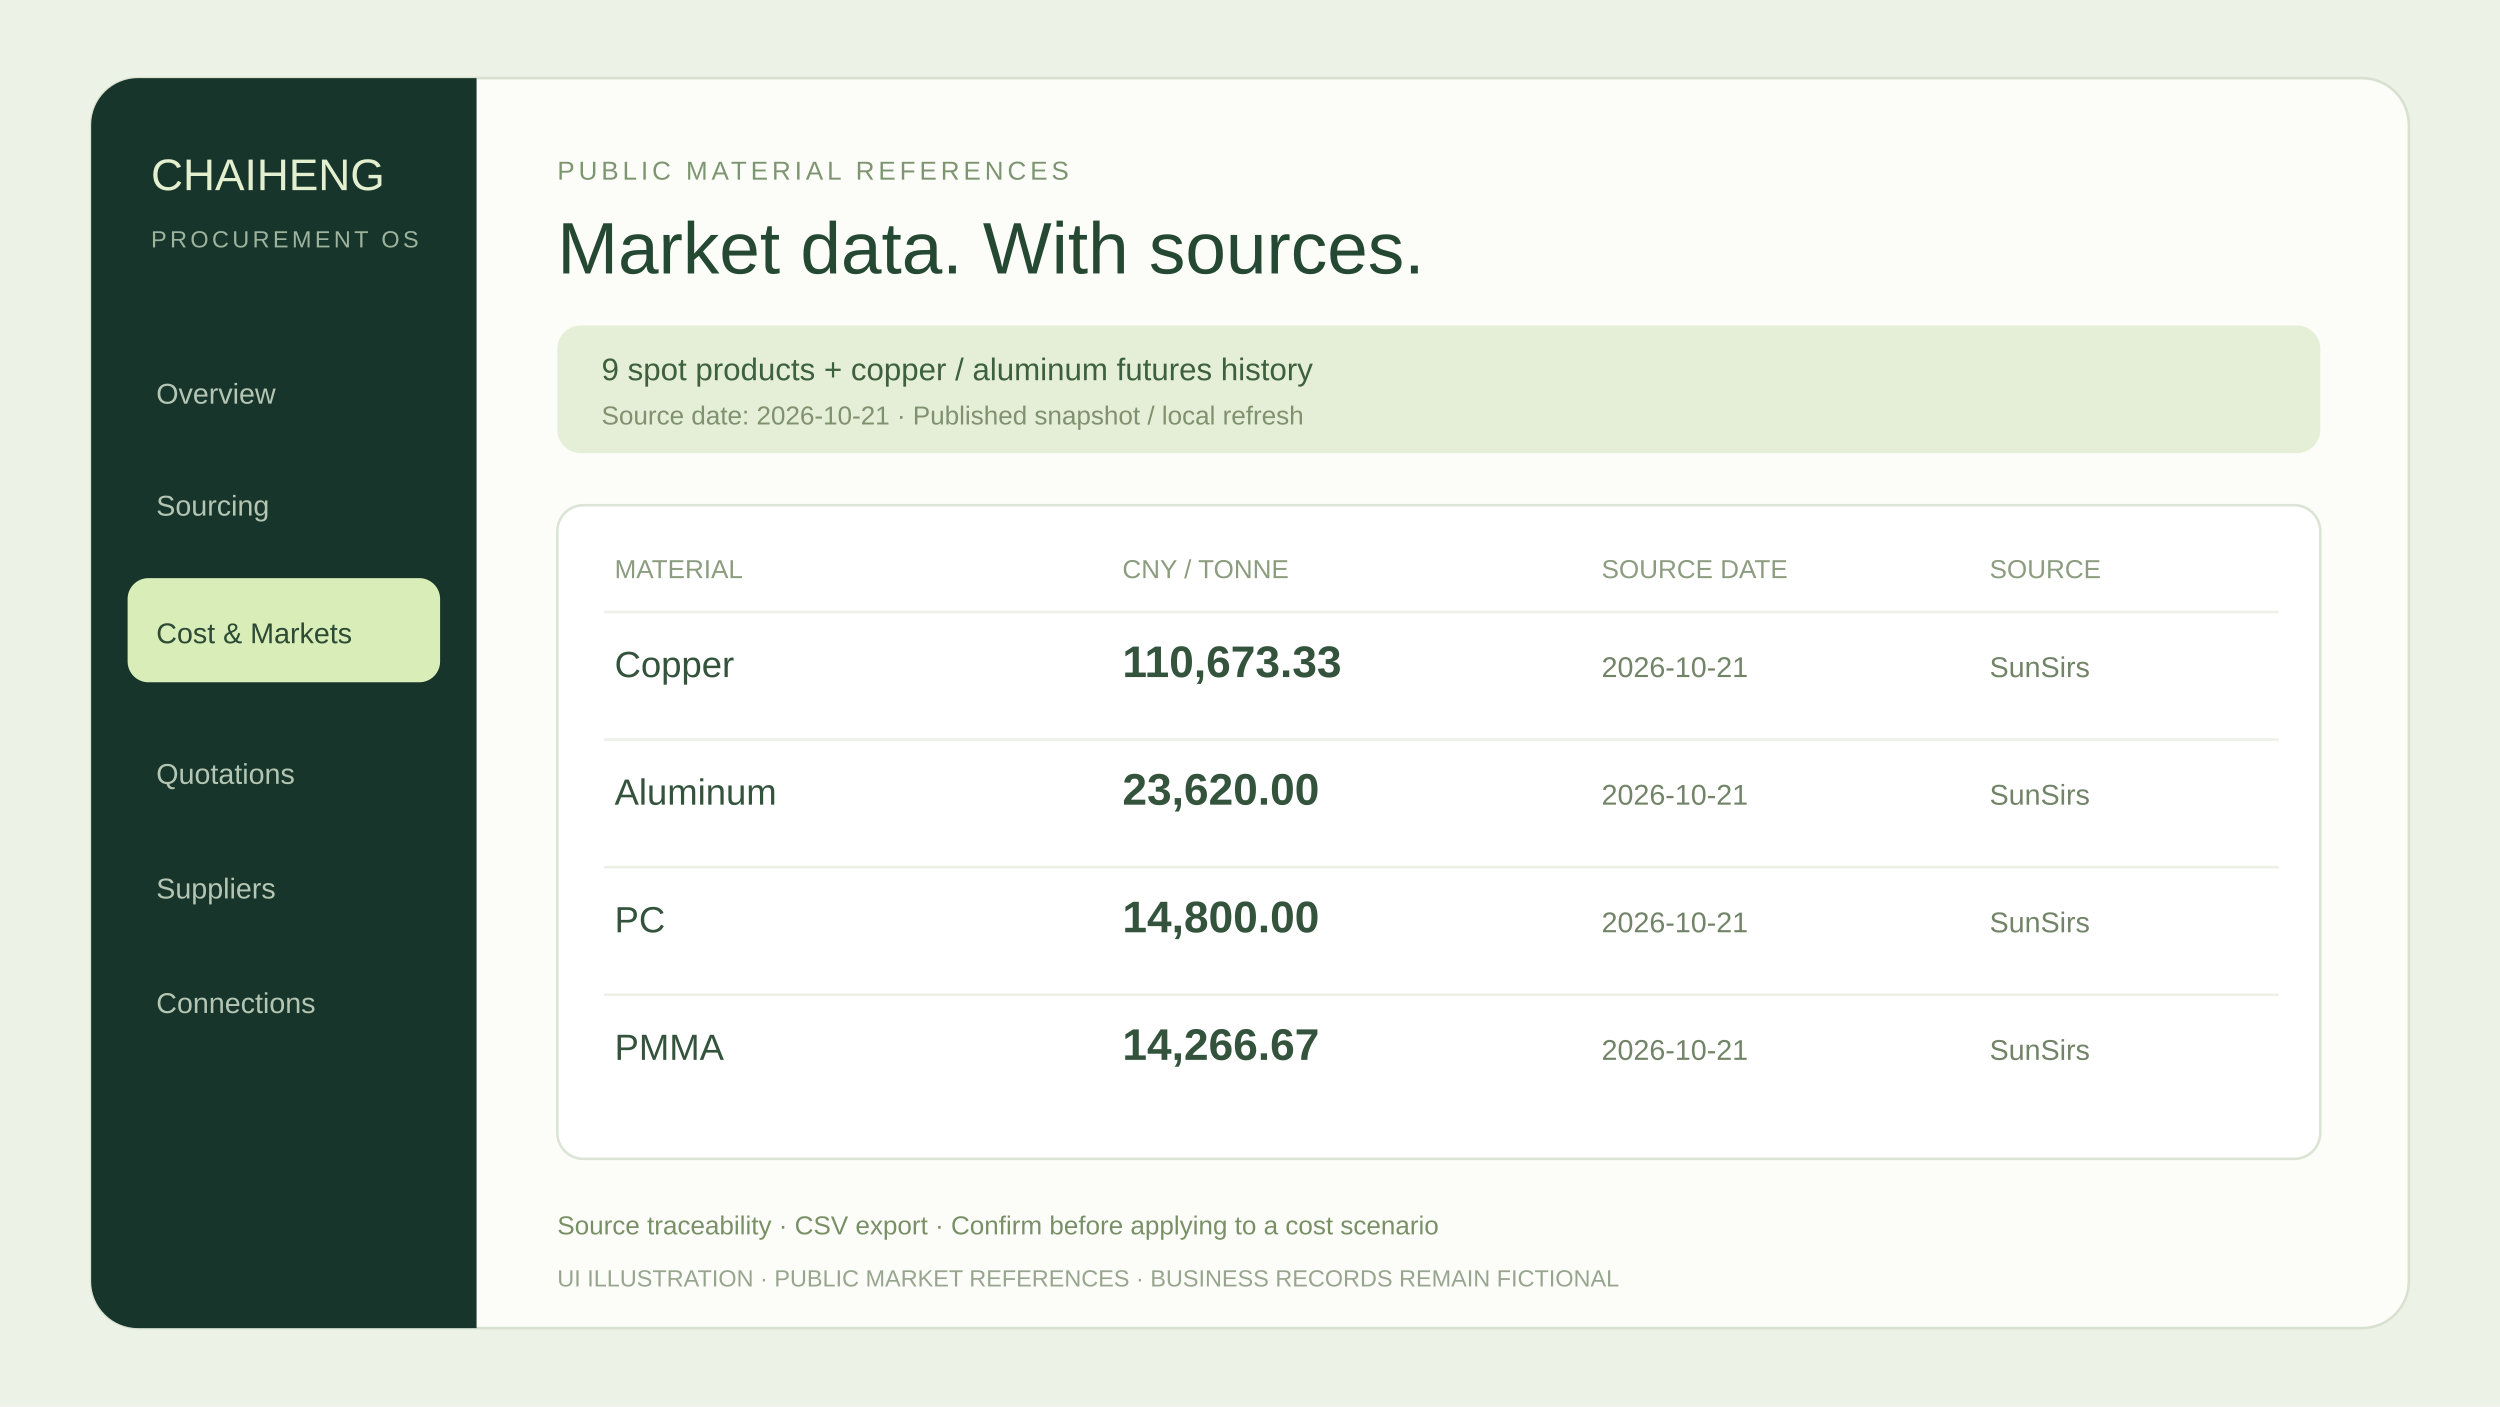
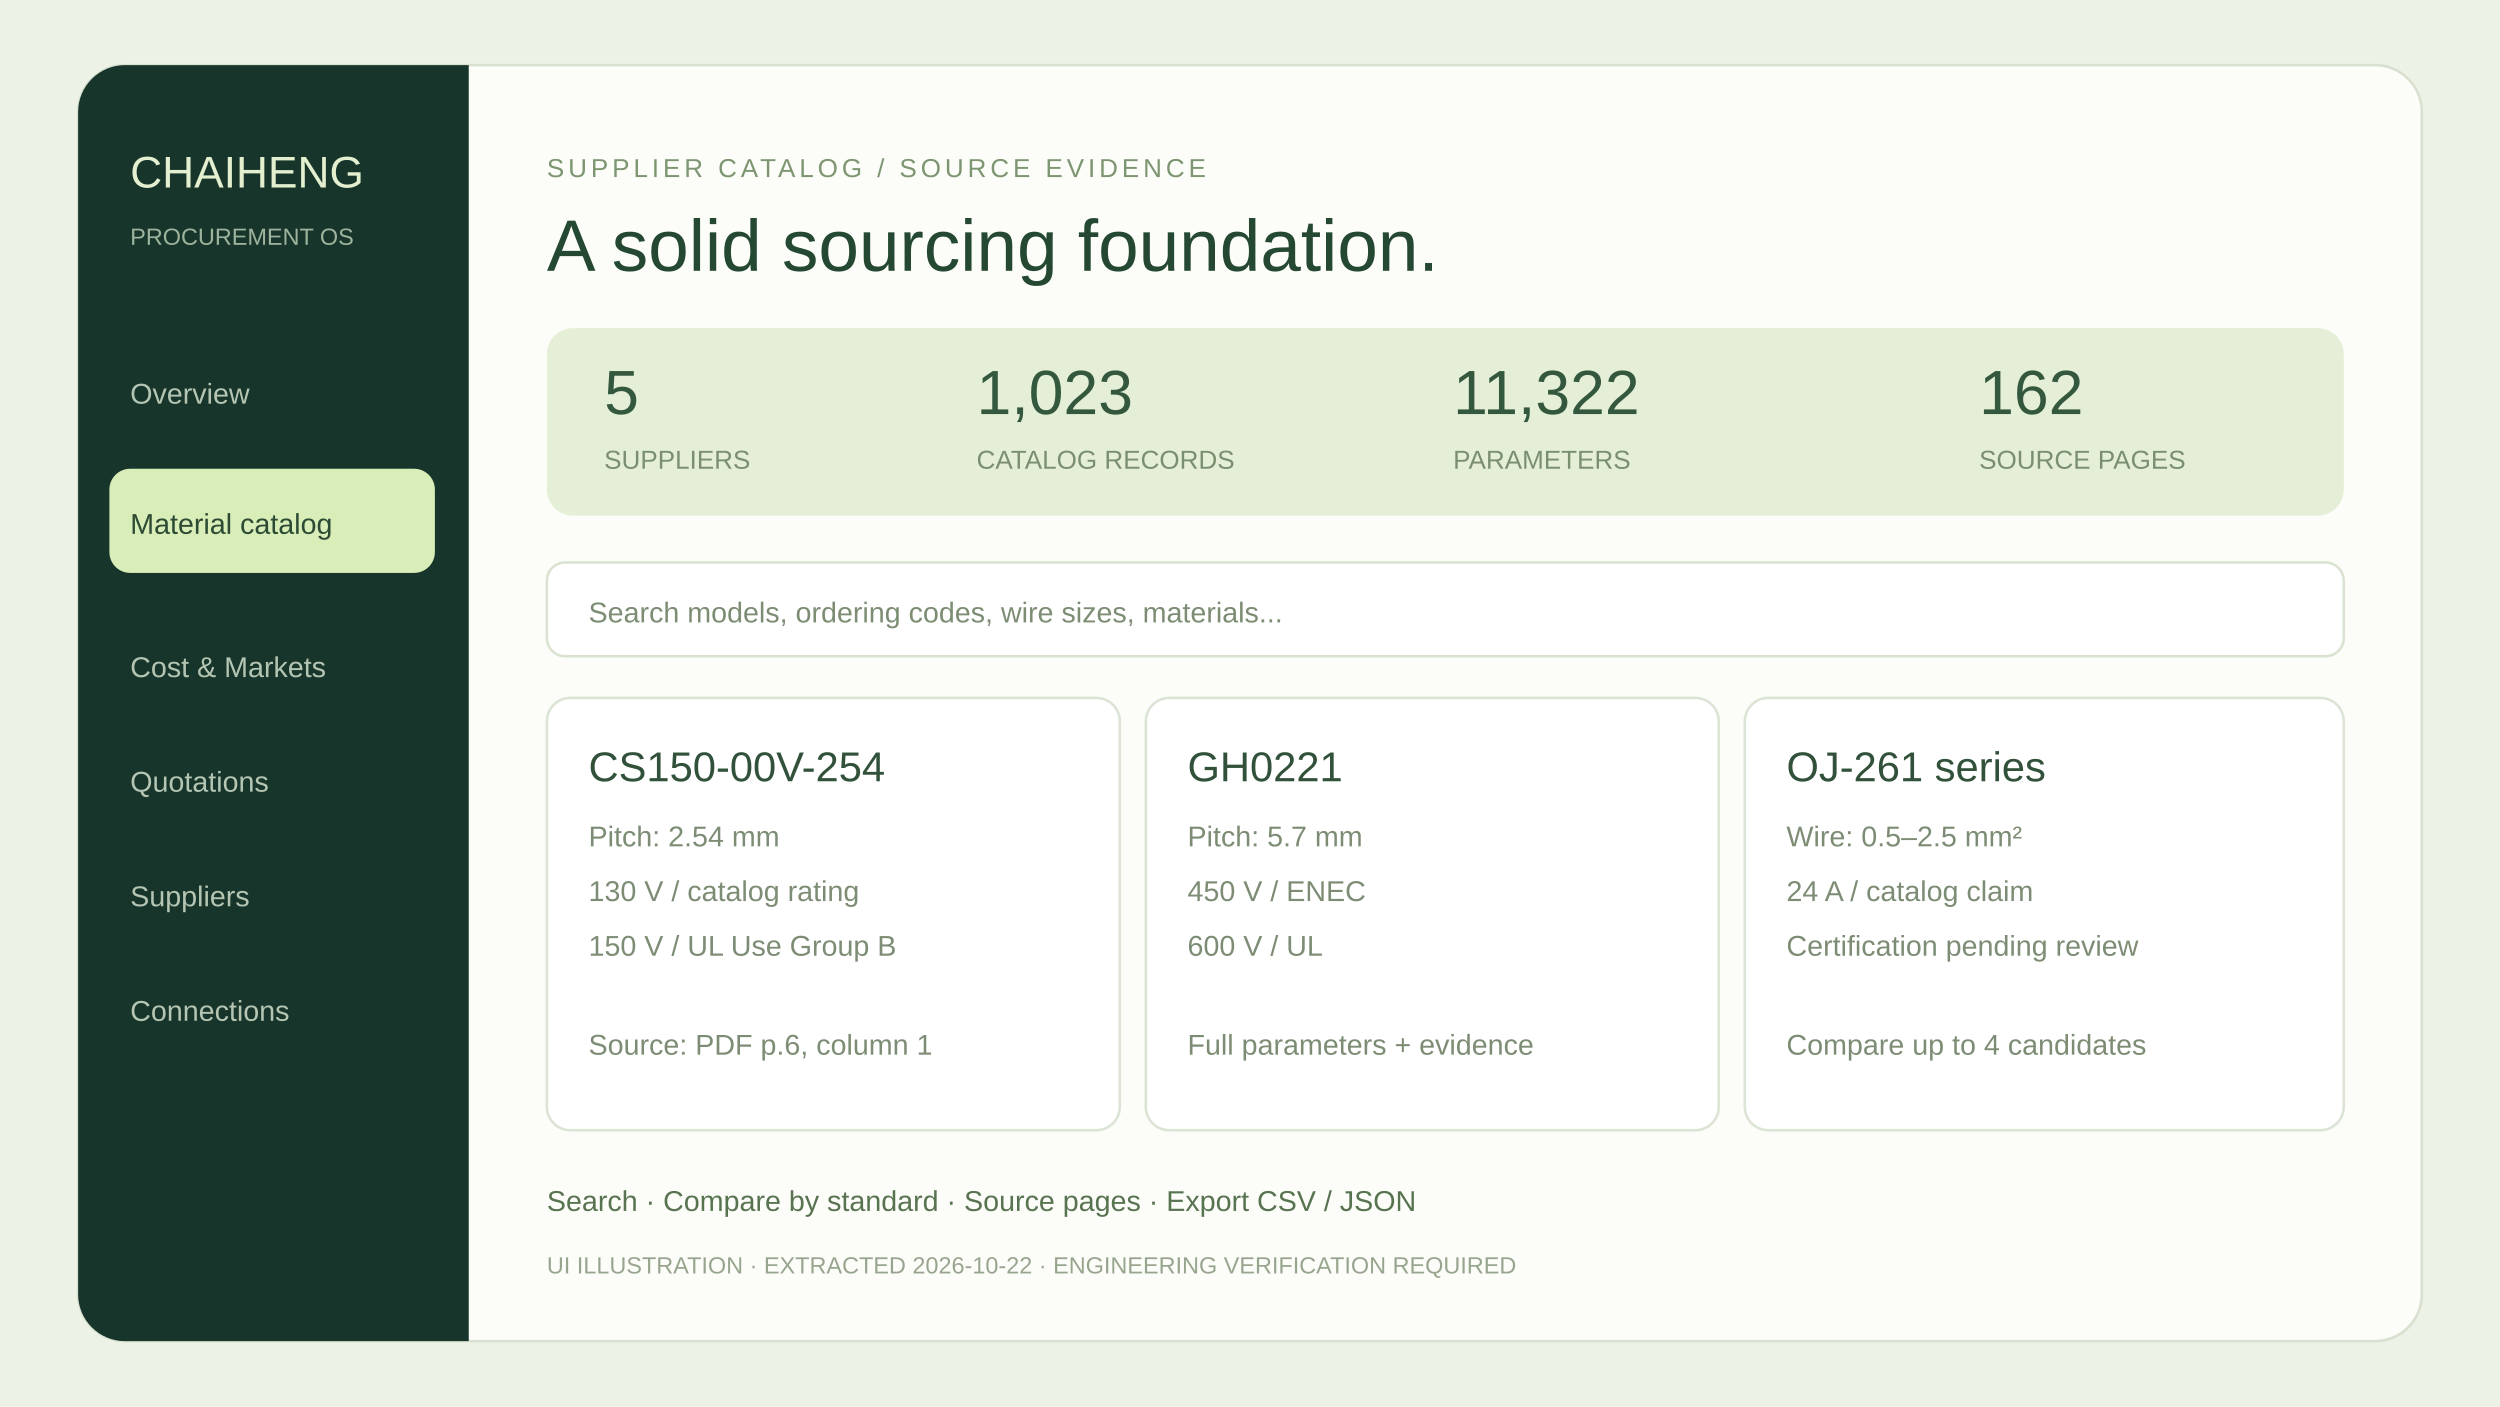
- <svg xmlns="http://www.w3.org/2000/svg" width="960" height="540" viewBox="0 0 960 540" role="img" aria-label="采衡公开材料行情界面示意">
+ <svg xmlns="http://www.w3.org/2000/svg" width="960" height="540" viewBox="0 0 960 540" role="img" aria-label="供应商产品数据库界面示意">
  <rect width="960" height="540" fill="#edf2e7" />
-   <rect x="35" y="30" width="890" height="480" rx="18" fill="#fcfdf9" stroke="#d8e1d0" />
-   <path d="M53 30h130v480H53a18 18 0 0 1-18-18V48a18 18 0 0 1 18-18" fill="#17352a" />
+   <rect x="30" y="25" width="900" height="490" rx="18" fill="#fcfdf9" stroke="#d8e1d0" />
+   <path d="M48 25h132v490H48a18 18 0 0 1-18-18V43a18 18 0 0 1 18-18" fill="#17352a" />
  <g font-family="Arial,sans-serif">
-     <text x="58" y="73" font-size="17" fill="#e3efcf">CHAIHENG</text>
-     <text x="58" y="95" font-size="9" letter-spacing="1.3" fill="#9eb39e">PROCUREMENT OS</text>
-     <text x="60" y="155" font-size="11" fill="#b4c5b3">Overview</text>
-     <text x="60" y="198" font-size="11" fill="#b4c5b3">Sourcing</text>
-     <rect x="49" y="222" width="120" height="40" rx="8" fill="#d8edb7" />
-     <text x="60" y="247" font-size="11" fill="#2c4a34">Cost &amp; Markets</text>
-     <text x="60" y="301" font-size="11" fill="#b4c5b3">Quotations</text>
-     <text x="60" y="345" font-size="11" fill="#b4c5b3">Suppliers</text>
-     <text x="60" y="389" font-size="11" fill="#b4c5b3">Connections</text>
-     <text x="214" y="69" font-size="10" letter-spacing="1.5" fill="#7d9570">PUBLIC MATERIAL REFERENCES</text>
-     <text x="214" y="105" font-size="28" fill="#244832">Market data. With sources.</text>
-     <rect x="214" y="125" width="677" height="49" rx="9" fill="#e5eed7" />
-     <text x="231" y="146" font-size="12" fill="#3d603e">9 spot products + copper / aluminum futures history</text>
-     <text x="231" y="163" font-size="10" fill="#7f916e">Source date: 2026-10-21 · Published snapshot / local refresh</text>
-     <rect x="214" y="194" width="677" height="251" rx="10" fill="white" stroke="#dce4d5" />
-     <g font-size="10" fill="#8b9c7f">
-       <text x="236" y="222">MATERIAL</text>
-       <text x="431" y="222">CNY / TONNE</text>
-       <text x="615" y="222">SOURCE DATE</text>
-       <text x="764" y="222">SOURCE</text>
+     <text x="50" y="72" font-size="17" fill="#e3efcf">CHAIHENG</text>
+     <text x="50" y="94" font-size="9" fill="#9eb39e">PROCUREMENT OS</text>
+     <text x="50" y="155" font-size="11" fill="#b4c5b3">Overview</text>
+     <rect x="42" y="180" width="125" height="40" rx="8" fill="#d8edb7" />
+     <text x="50" y="205" font-size="11" fill="#2c4a34">Material catalog</text>
+     <text x="50" y="260" font-size="11" fill="#b4c5b3">Cost &amp; Markets</text>
+     <text x="50" y="304" font-size="11" fill="#b4c5b3">Quotations</text>
+     <text x="50" y="348" font-size="11" fill="#b4c5b3">Suppliers</text>
+     <text x="50" y="392" font-size="11" fill="#b4c5b3">Connections</text>
+     <text x="210" y="68" font-size="10" letter-spacing="1.5" fill="#7d9570">SUPPLIER CATALOG / SOURCE EVIDENCE</text>
+     <text x="210" y="104" font-size="28" fill="#244832">A solid sourcing foundation.</text>
+     <rect x="210" y="126" width="690" height="72" rx="10" fill="#e5eed7" />
+     <g fill="#34583d" font-size="24">
+       <text x="232" y="159">5</text>
+       <text x="375" y="159">1,023</text>
+       <text x="558" y="159">11,322</text>
+       <text x="760" y="159">162</text>
    </g>
-     <path d="M232 235H875" stroke="#edf0e7" />
-     <text x="236" y="260" font-size="14" fill="#34533c">Copper</text>
-     <text x="431" y="260" font-size="17" font-weight="600" fill="#34533c">110,673.33</text>
-     <text x="615" y="260" font-size="11" fill="#728467">2026-10-21</text>
-     <text x="764" y="260" font-size="11" fill="#728467">SunSirs</text>
-     <path d="M232 284H875" stroke="#edf0e7" />
-     <text x="236" y="309" font-size="14" fill="#34533c">Aluminum</text>
-     <text x="431" y="309" font-size="17" font-weight="600" fill="#34533c">23,620.00</text>
-     <text x="615" y="309" font-size="11" fill="#728467">2026-10-21</text>
-     <text x="764" y="309" font-size="11" fill="#728467">SunSirs</text>
-     <path d="M232 333H875" stroke="#edf0e7" />
-     <text x="236" y="358" font-size="14" fill="#34533c">PC</text>
-     <text x="431" y="358" font-size="17" font-weight="600" fill="#34533c">14,800.00</text>
-     <text x="615" y="358" font-size="11" fill="#728467">2026-10-21</text>
-     <text x="764" y="358" font-size="11" fill="#728467">SunSirs</text>
-     <path d="M232 382H875" stroke="#edf0e7" />
-     <text x="236" y="407" font-size="14" fill="#34533c">PMMA</text>
-     <text x="431" y="407" font-size="17" font-weight="600" fill="#34533c">14,266.67</text>
-     <text x="615" y="407" font-size="11" fill="#728467">2026-10-21</text>
-     <text x="764" y="407" font-size="11" fill="#728467">SunSirs</text>
-     <text x="214" y="474" font-size="10" fill="#799067">Source traceability · CSV export · Confirm before applying to a cost scenario</text>
-     <text x="214" y="494" font-size="9" fill="#98a58e">UI ILLUSTRATION · PUBLIC MARKET REFERENCES · BUSINESS RECORDS REMAIN FICTIONAL</text>
+     <g font-size="10" fill="#7a8f70">
+       <text x="232" y="180">SUPPLIERS</text>
+       <text x="375" y="180">CATALOG RECORDS</text>
+       <text x="558" y="180">PARAMETERS</text>
+       <text x="760" y="180">SOURCE PAGES</text>
+     </g>
+     <rect x="210" y="216" width="690" height="36" rx="7" fill="white" stroke="#dae3d1" />
+     <text x="226" y="239" fill="#7c8d74" font-size="11">Search models, ordering codes, wire sizes, materials...</text>
+     <g fill="white" stroke="#dce4d5">
+       <rect x="210" y="268" width="220" height="166" rx="9" />
+       <rect x="440" y="268" width="220" height="166" rx="9" />
+       <rect x="670" y="268" width="230" height="166" rx="9" />
+     </g>
+     <g fill="#31513a" font-size="16">
+       <text x="226" y="300">CS150-00V-254</text>
+       <text x="456" y="300">GH0221</text>
+       <text x="686" y="300">OJ-261 series</text>
+     </g>
+     <g fill="#7d8c74" font-size="11">
+       <text x="226" y="325">Pitch: 2.54 mm</text>
+       <text x="226" y="346">130 V / catalog rating</text>
+       <text x="226" y="367">150 V / UL Use Group B</text>
+       <text x="226" y="405">Source: PDF p.6, column 1</text>
+       <text x="456" y="325">Pitch: 5.7 mm</text>
+       <text x="456" y="346">450 V / ENEC</text>
+       <text x="456" y="367">600 V / UL</text>
+       <text x="456" y="405">Full parameters + evidence</text>
+       <text x="686" y="325">Wire: 0.5–2.5 mm²</text>
+       <text x="686" y="346">24 A / catalog claim</text>
+       <text x="686" y="367">Certification pending review</text>
+       <text x="686" y="405">Compare up to 4 candidates</text>
+     </g>
+     <text x="210" y="465" font-size="11" fill="#587350">Search · Compare by standard · Source pages · Export CSV / JSON</text>
+     <text x="210" y="489" font-size="9" fill="#98a58e">UI ILLUSTRATION · EXTRACTED 2026-10-22 · ENGINEERING VERIFICATION REQUIRED</text>
  </g>
</svg>
